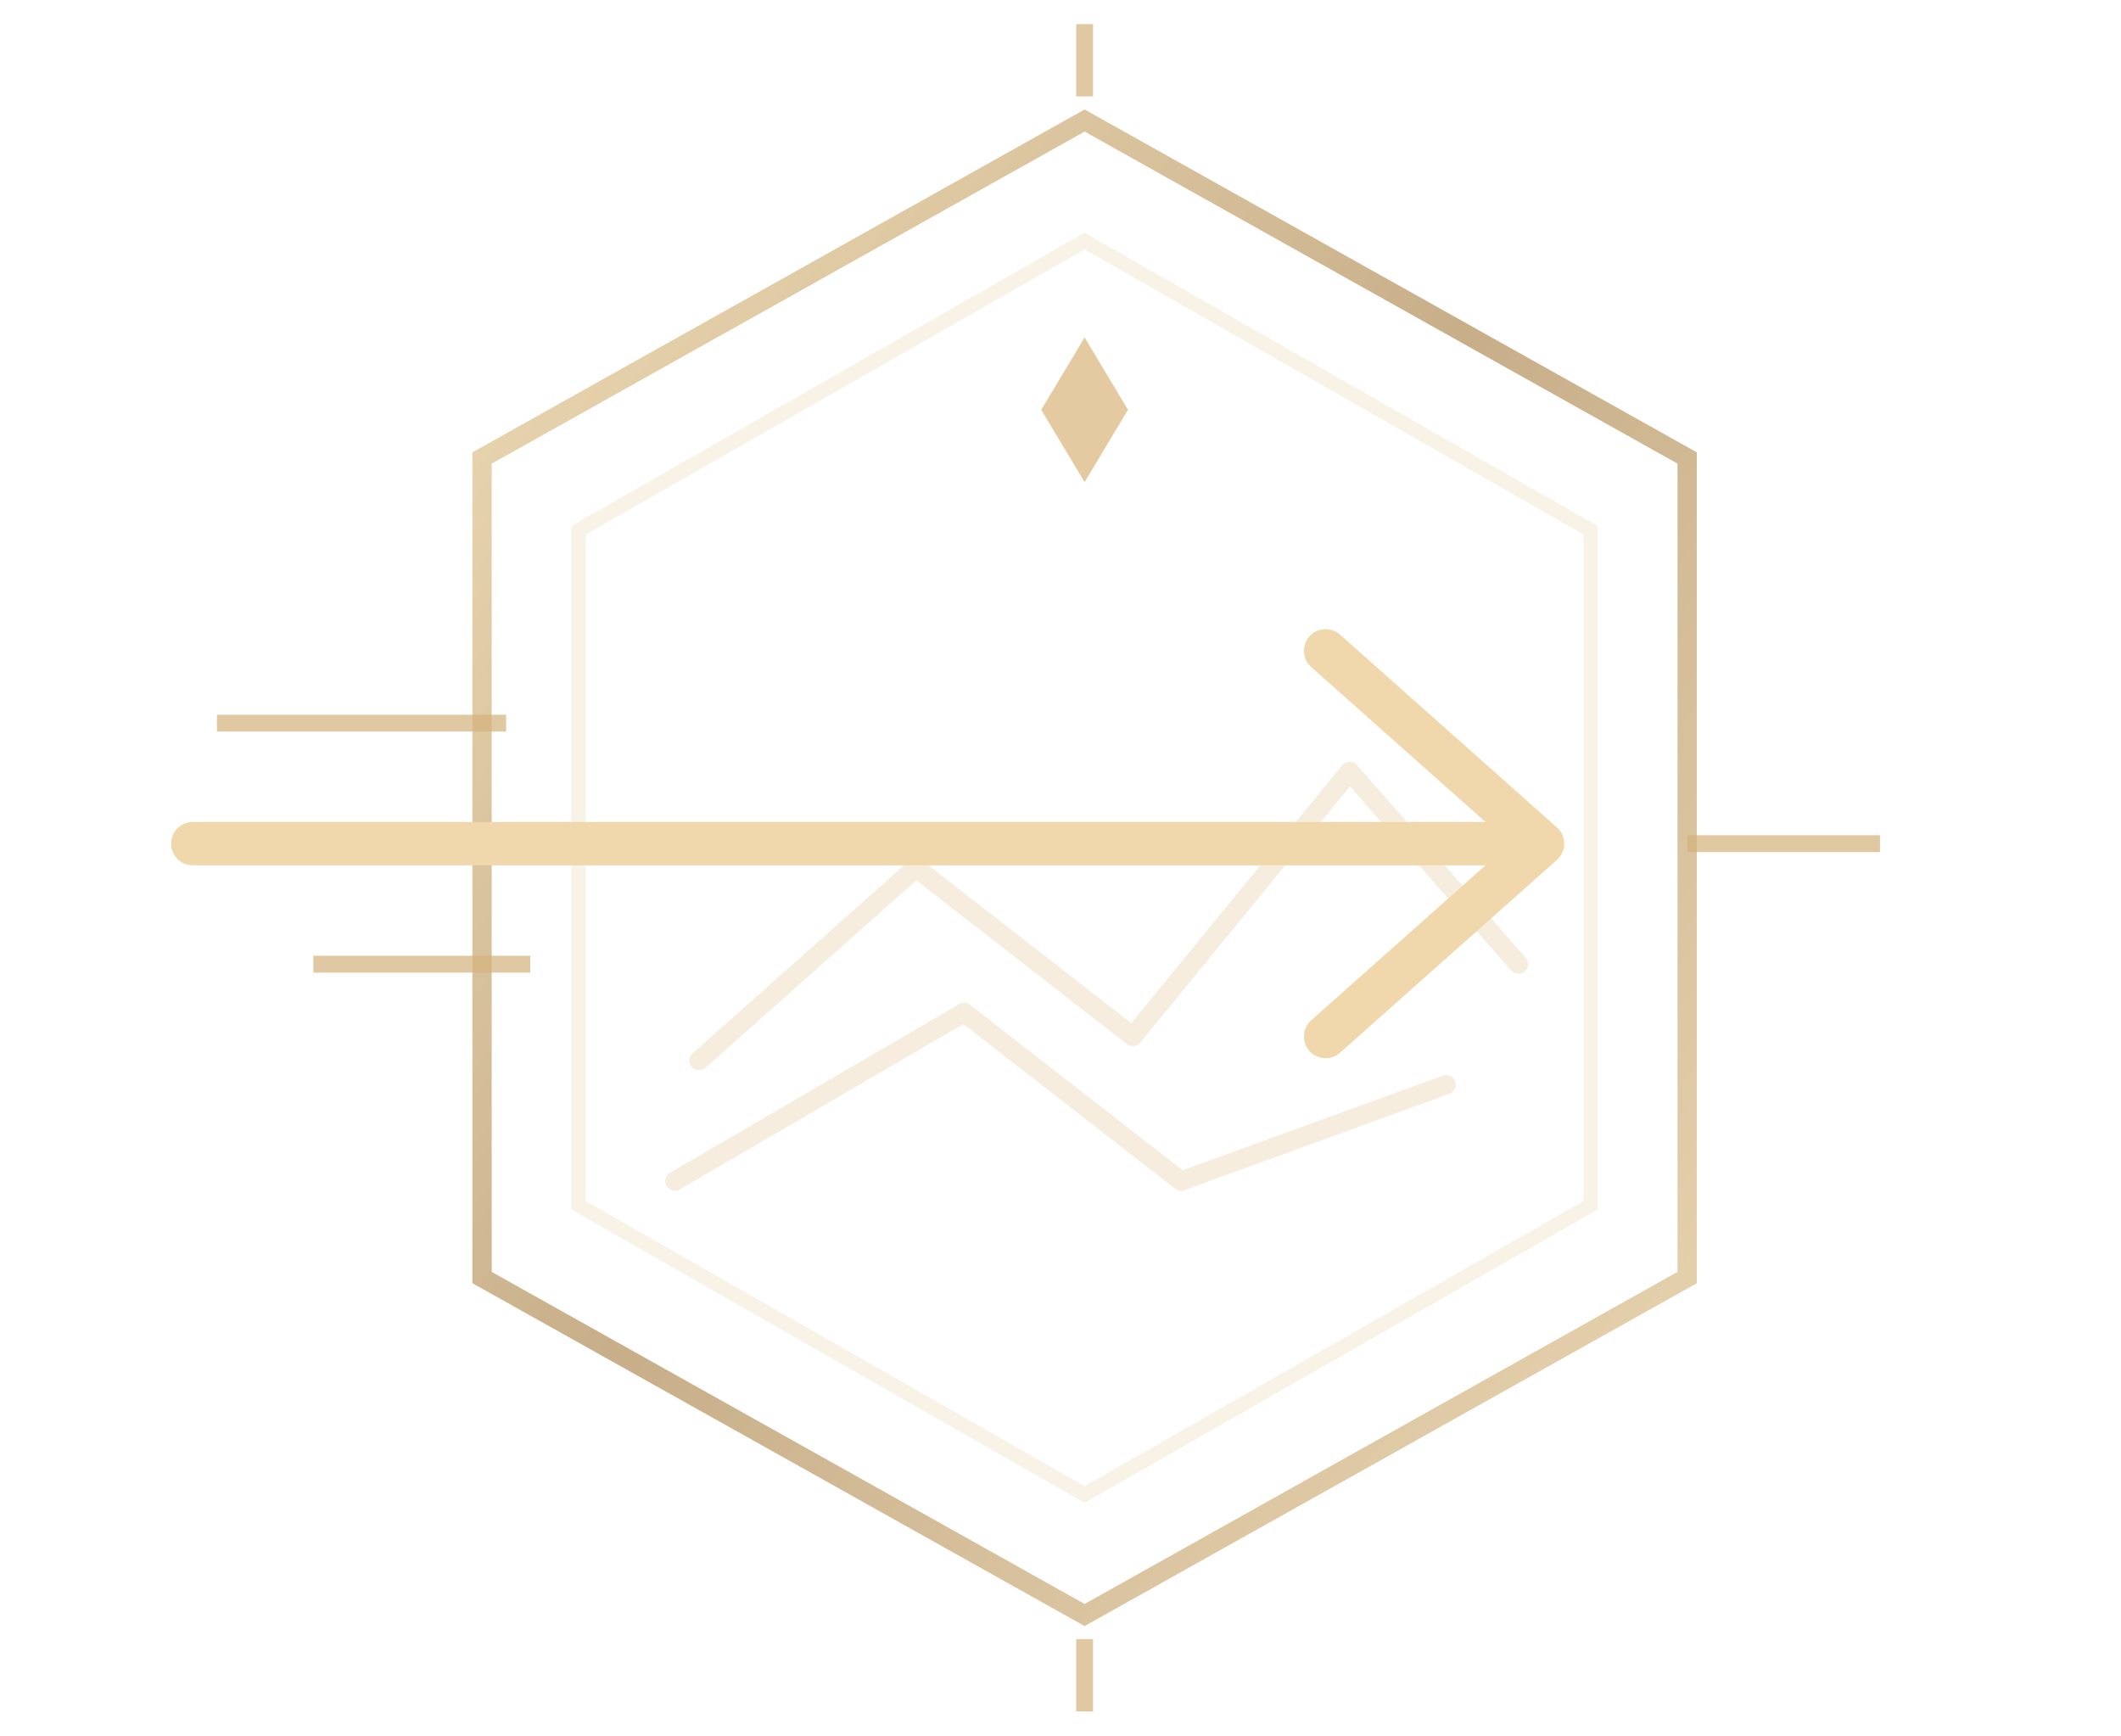
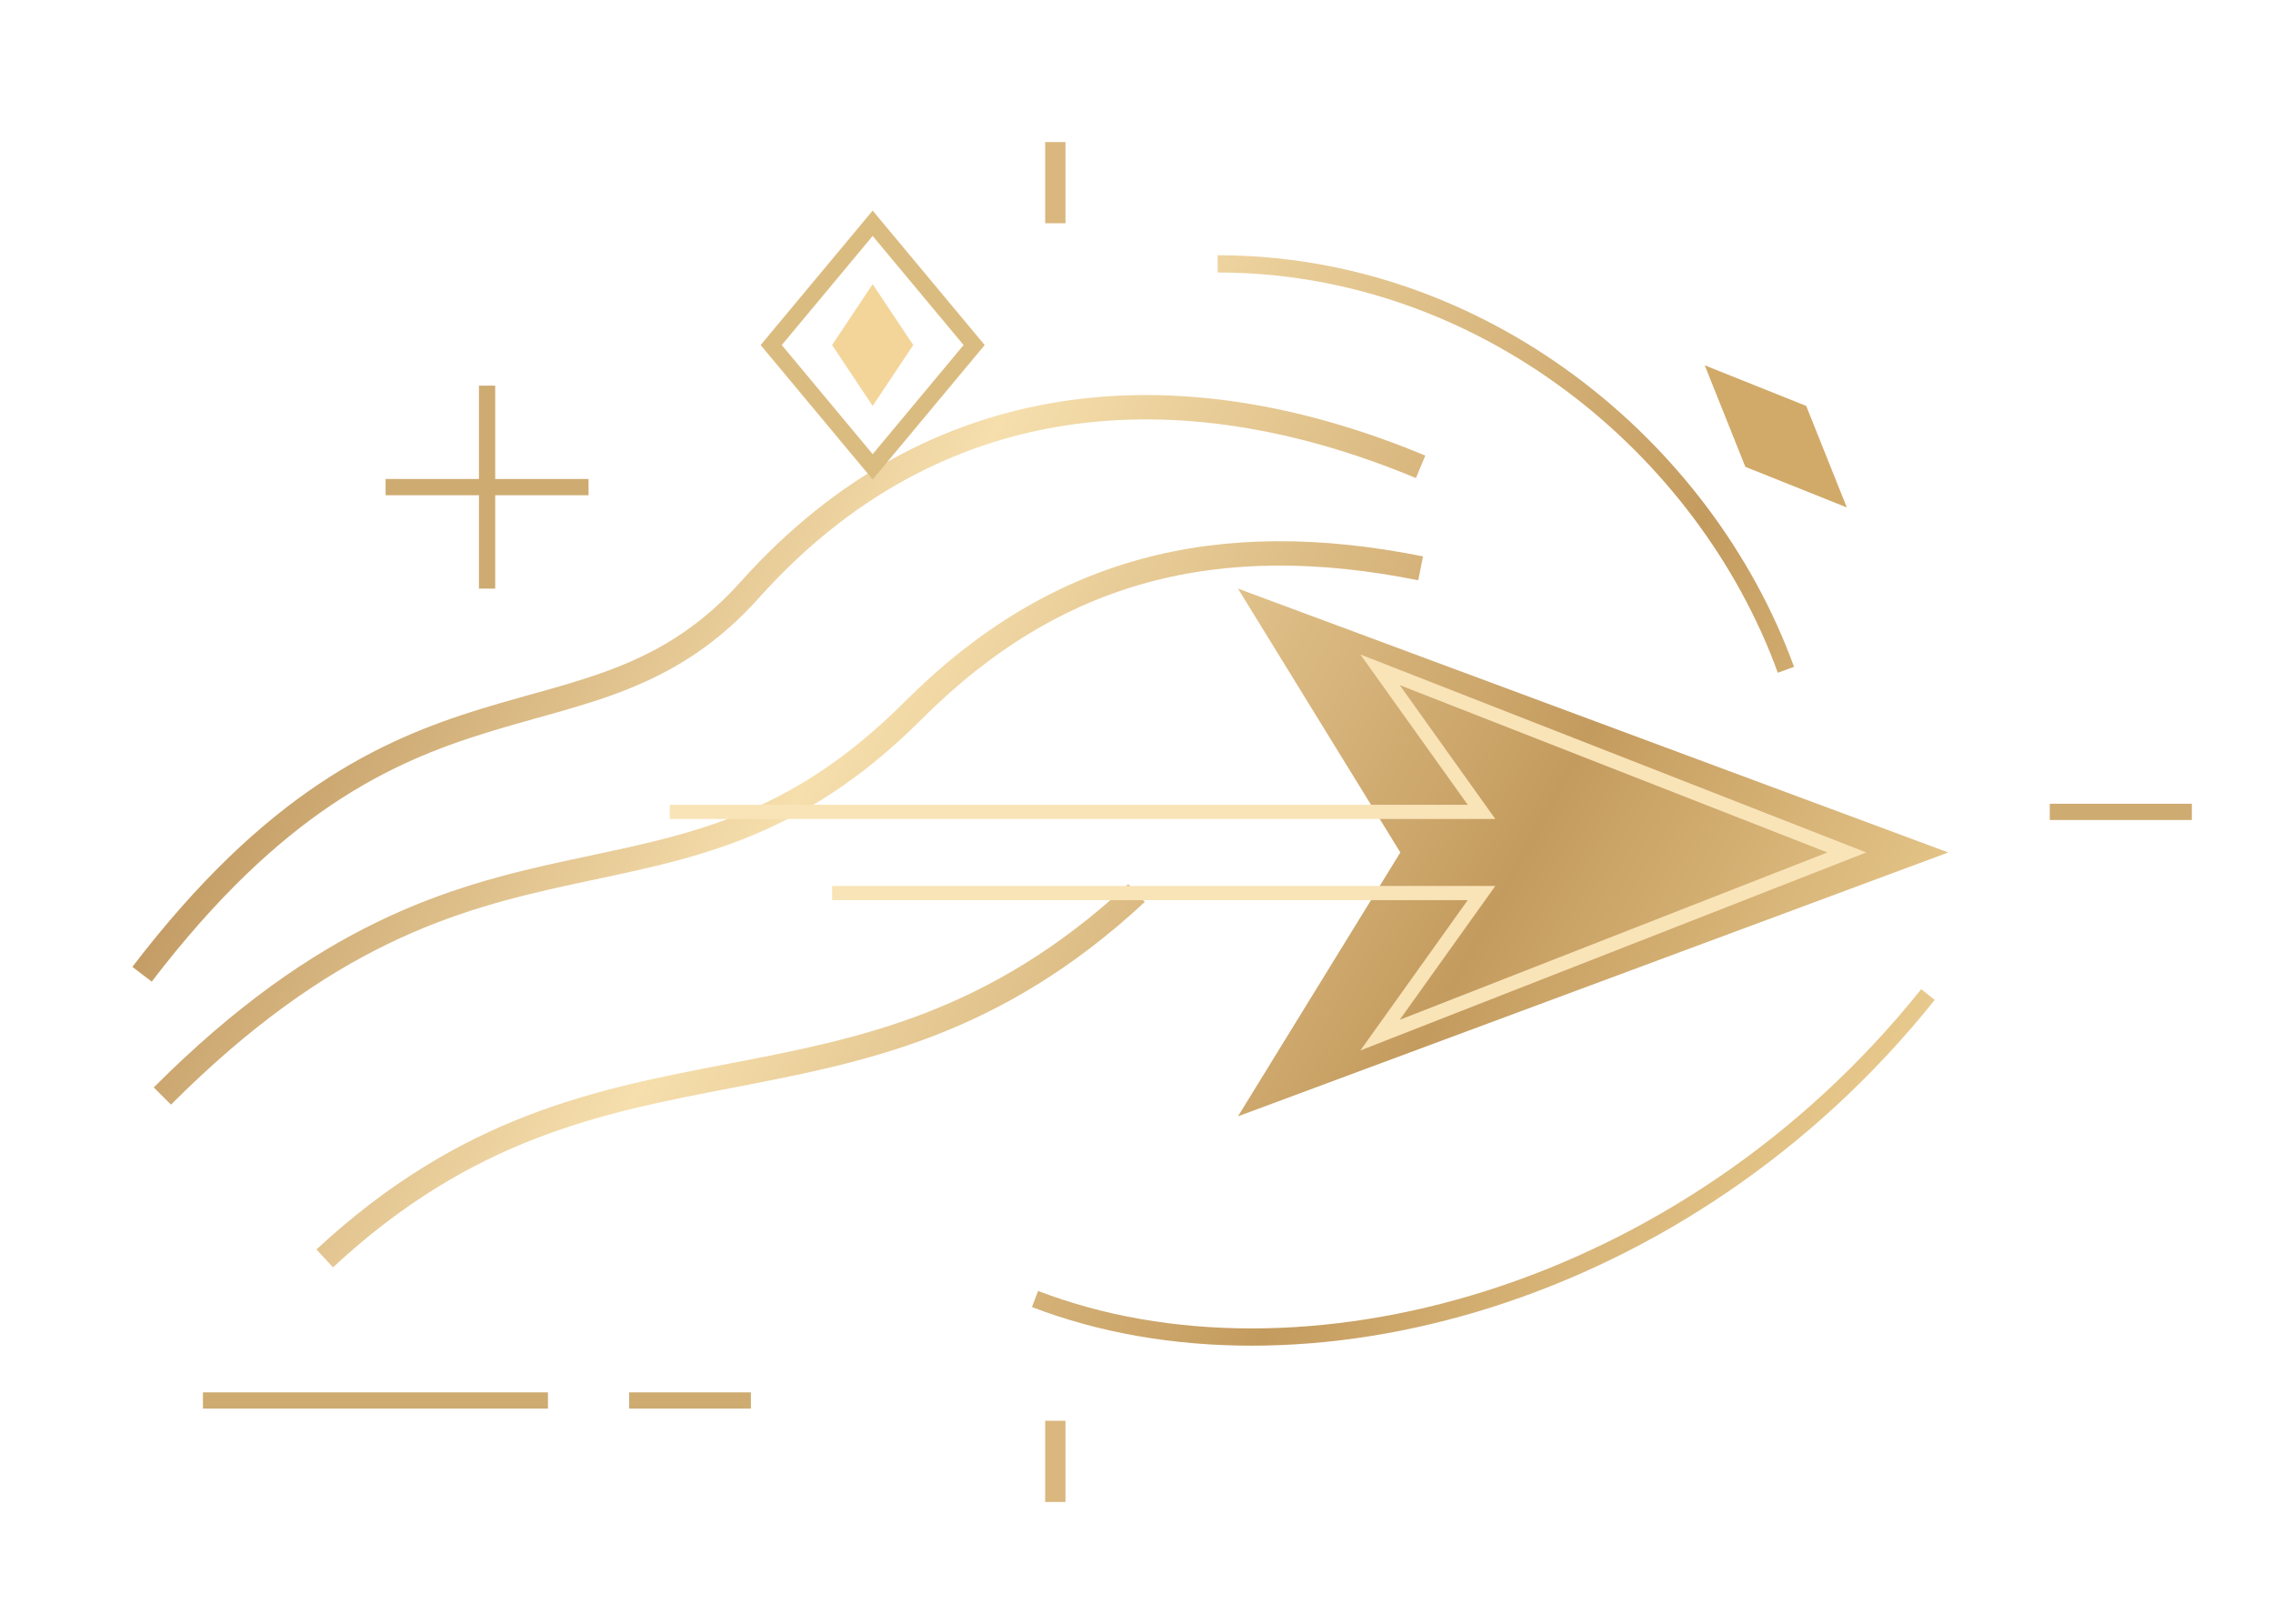
- <svg xmlns="http://www.w3.org/2000/svg" width="88" height="72" viewBox="0 0 88 72" fill="none">
+ <svg xmlns="http://www.w3.org/2000/svg" width="112" height="80" viewBox="0 0 112 80" fill="none">
  <defs>
-     <linearGradient id="gold" x1="10" y1="9" x2="75" y2="63" gradientUnits="userSpaceOnUse">
-       <stop stop-color="#f0d8a1" />
-       <stop offset=".5" stop-color="#b08c57" />
-       <stop offset="1" stop-color="#e5c997" />
+     <linearGradient id="metal" x1="9" y1="18" x2="94" y2="64" gradientUnits="userSpaceOnUse">
+       <stop stop-color="#ac7d43" />
+       <stop offset=".38" stop-color="#f6dfad" />
+       <stop offset=".72" stop-color="#c49b5e" />
+       <stop offset="1" stop-color="#f2d69a" />
    </linearGradient>
  </defs>
-   <path d="m45 5 25 14v34L45 67 20 53V19L45 5Z" stroke="url(#gold)" stroke-width=".8" opacity=".7" />
-   <path d="m45 10 21 12v28L45 62 24 50V22L45 10Z" stroke="#e4caa0" stroke-width=".6" opacity=".25" />
-   <path d="m29 44 9-8 9 7 9-11 7 8M28 49l12-7 9 7 11-4" stroke="#e4caa0" stroke-width=".8" opacity=".35" stroke-linecap="round" stroke-linejoin="round" />
-   <path d="M8 35h55m-8-8 9 8-9 8" stroke="#f0d8ac" stroke-width="1.8" stroke-linecap="round" stroke-linejoin="round" />
-   <path d="M9 30h12M13 40h9m48-5h8M45 1v3m0 64v3" stroke="#d3b27a" stroke-width=".7" opacity=".7" />
-   <path d="m45 14 1.8 3-1.8 3-1.8-3 1.8-3Z" fill="#e4caa0" />
+   <path d="M7 48c13-17 22-10 30-19 9-10 21-11 33-6M8 54c16-16 25-7 37-19 7-7 15-9 25-7M16 62c14-13 26-5 40-18" stroke="url(#metal)" stroke-width="1.2" />
+   <path d="m38 17 5-6 5 6-5 6-5-6Z" stroke="#dbbc80" stroke-width=".8" />
+   <path d="m43 14 2 3-2 3-2-3Z" fill="#f3d59a" />
+   <path d="M29 42h40l-8-13 35 13-35 13 8-13" fill="url(#metal)" />
+   <path d="M33 40h40l-5-7 23 9-23 9 5-7H41" stroke="#f9e4b8" stroke-width=".7" />
+   <path d="M60 13c13 0 24 9 28 20M95 49C83 64 64 69 51 64" stroke="url(#metal)" stroke-width=".85" />
+   <path d="m84 18 5 2 2 5-5-2Z" fill="#d1aa69" />
+   <path d="M19 24h10m-5-5v10M101 40h7M10 69h17m4 0h6" stroke="#ceab71" stroke-width=".8" />
+   <path d="M52 7v4m0 59v4" stroke="#d9b77e" />
</svg>
